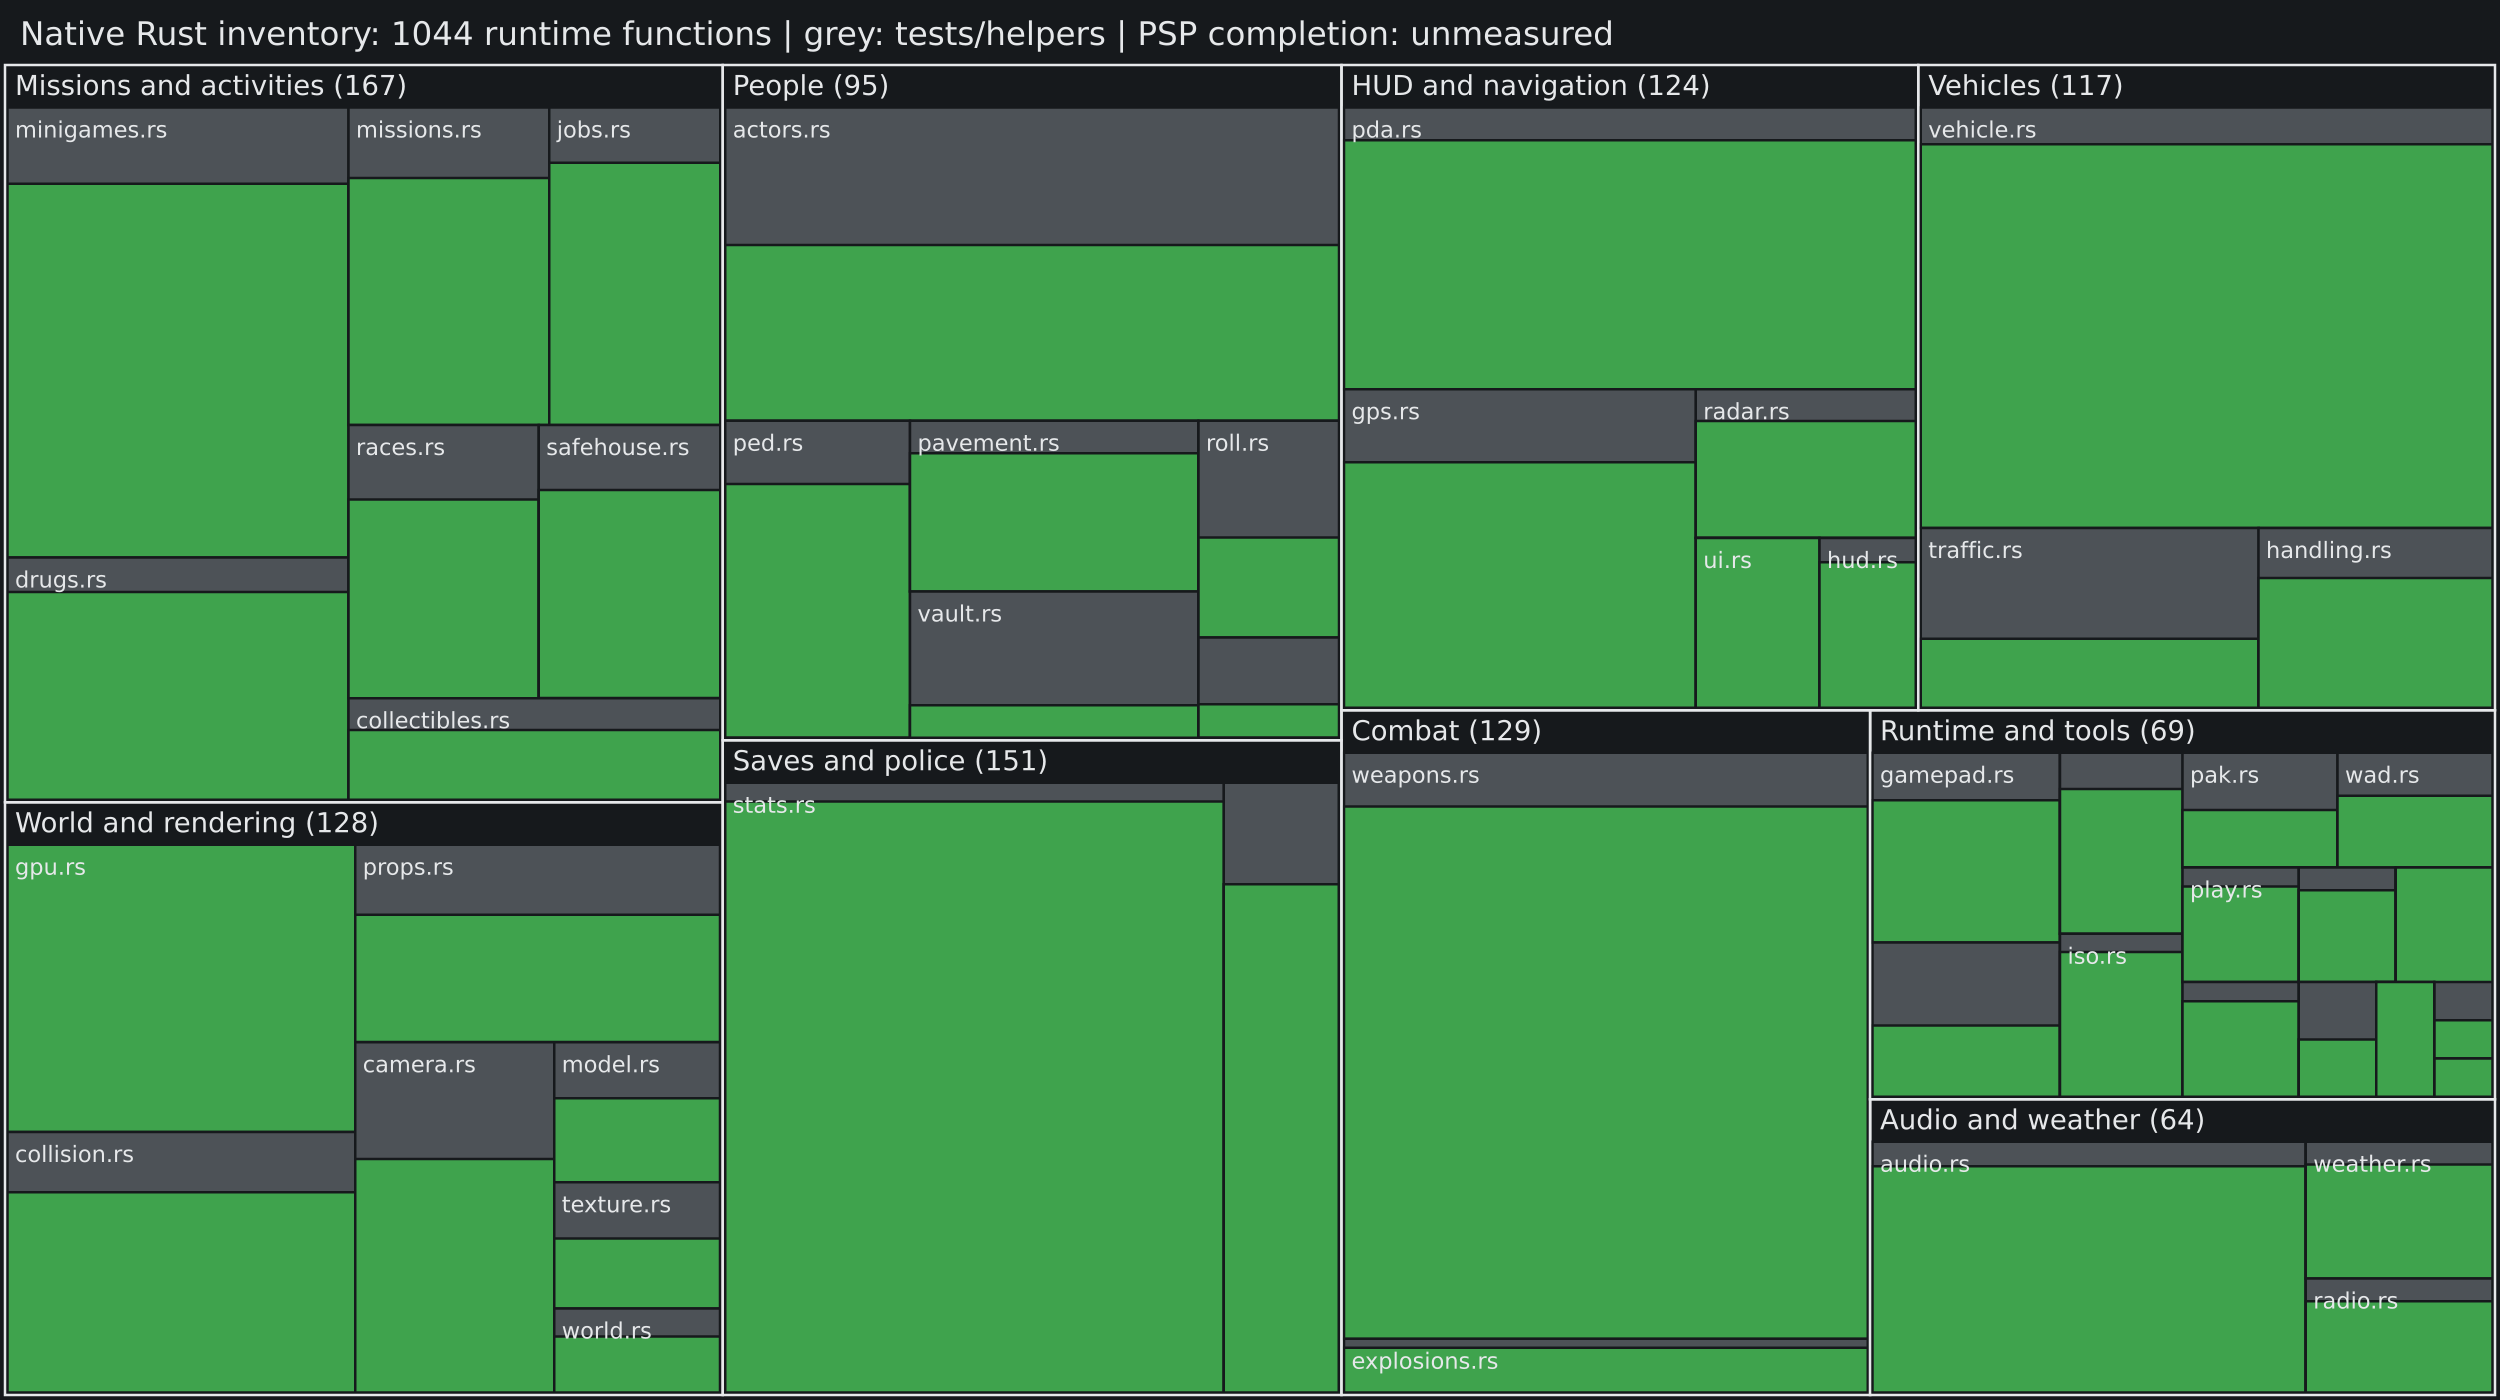
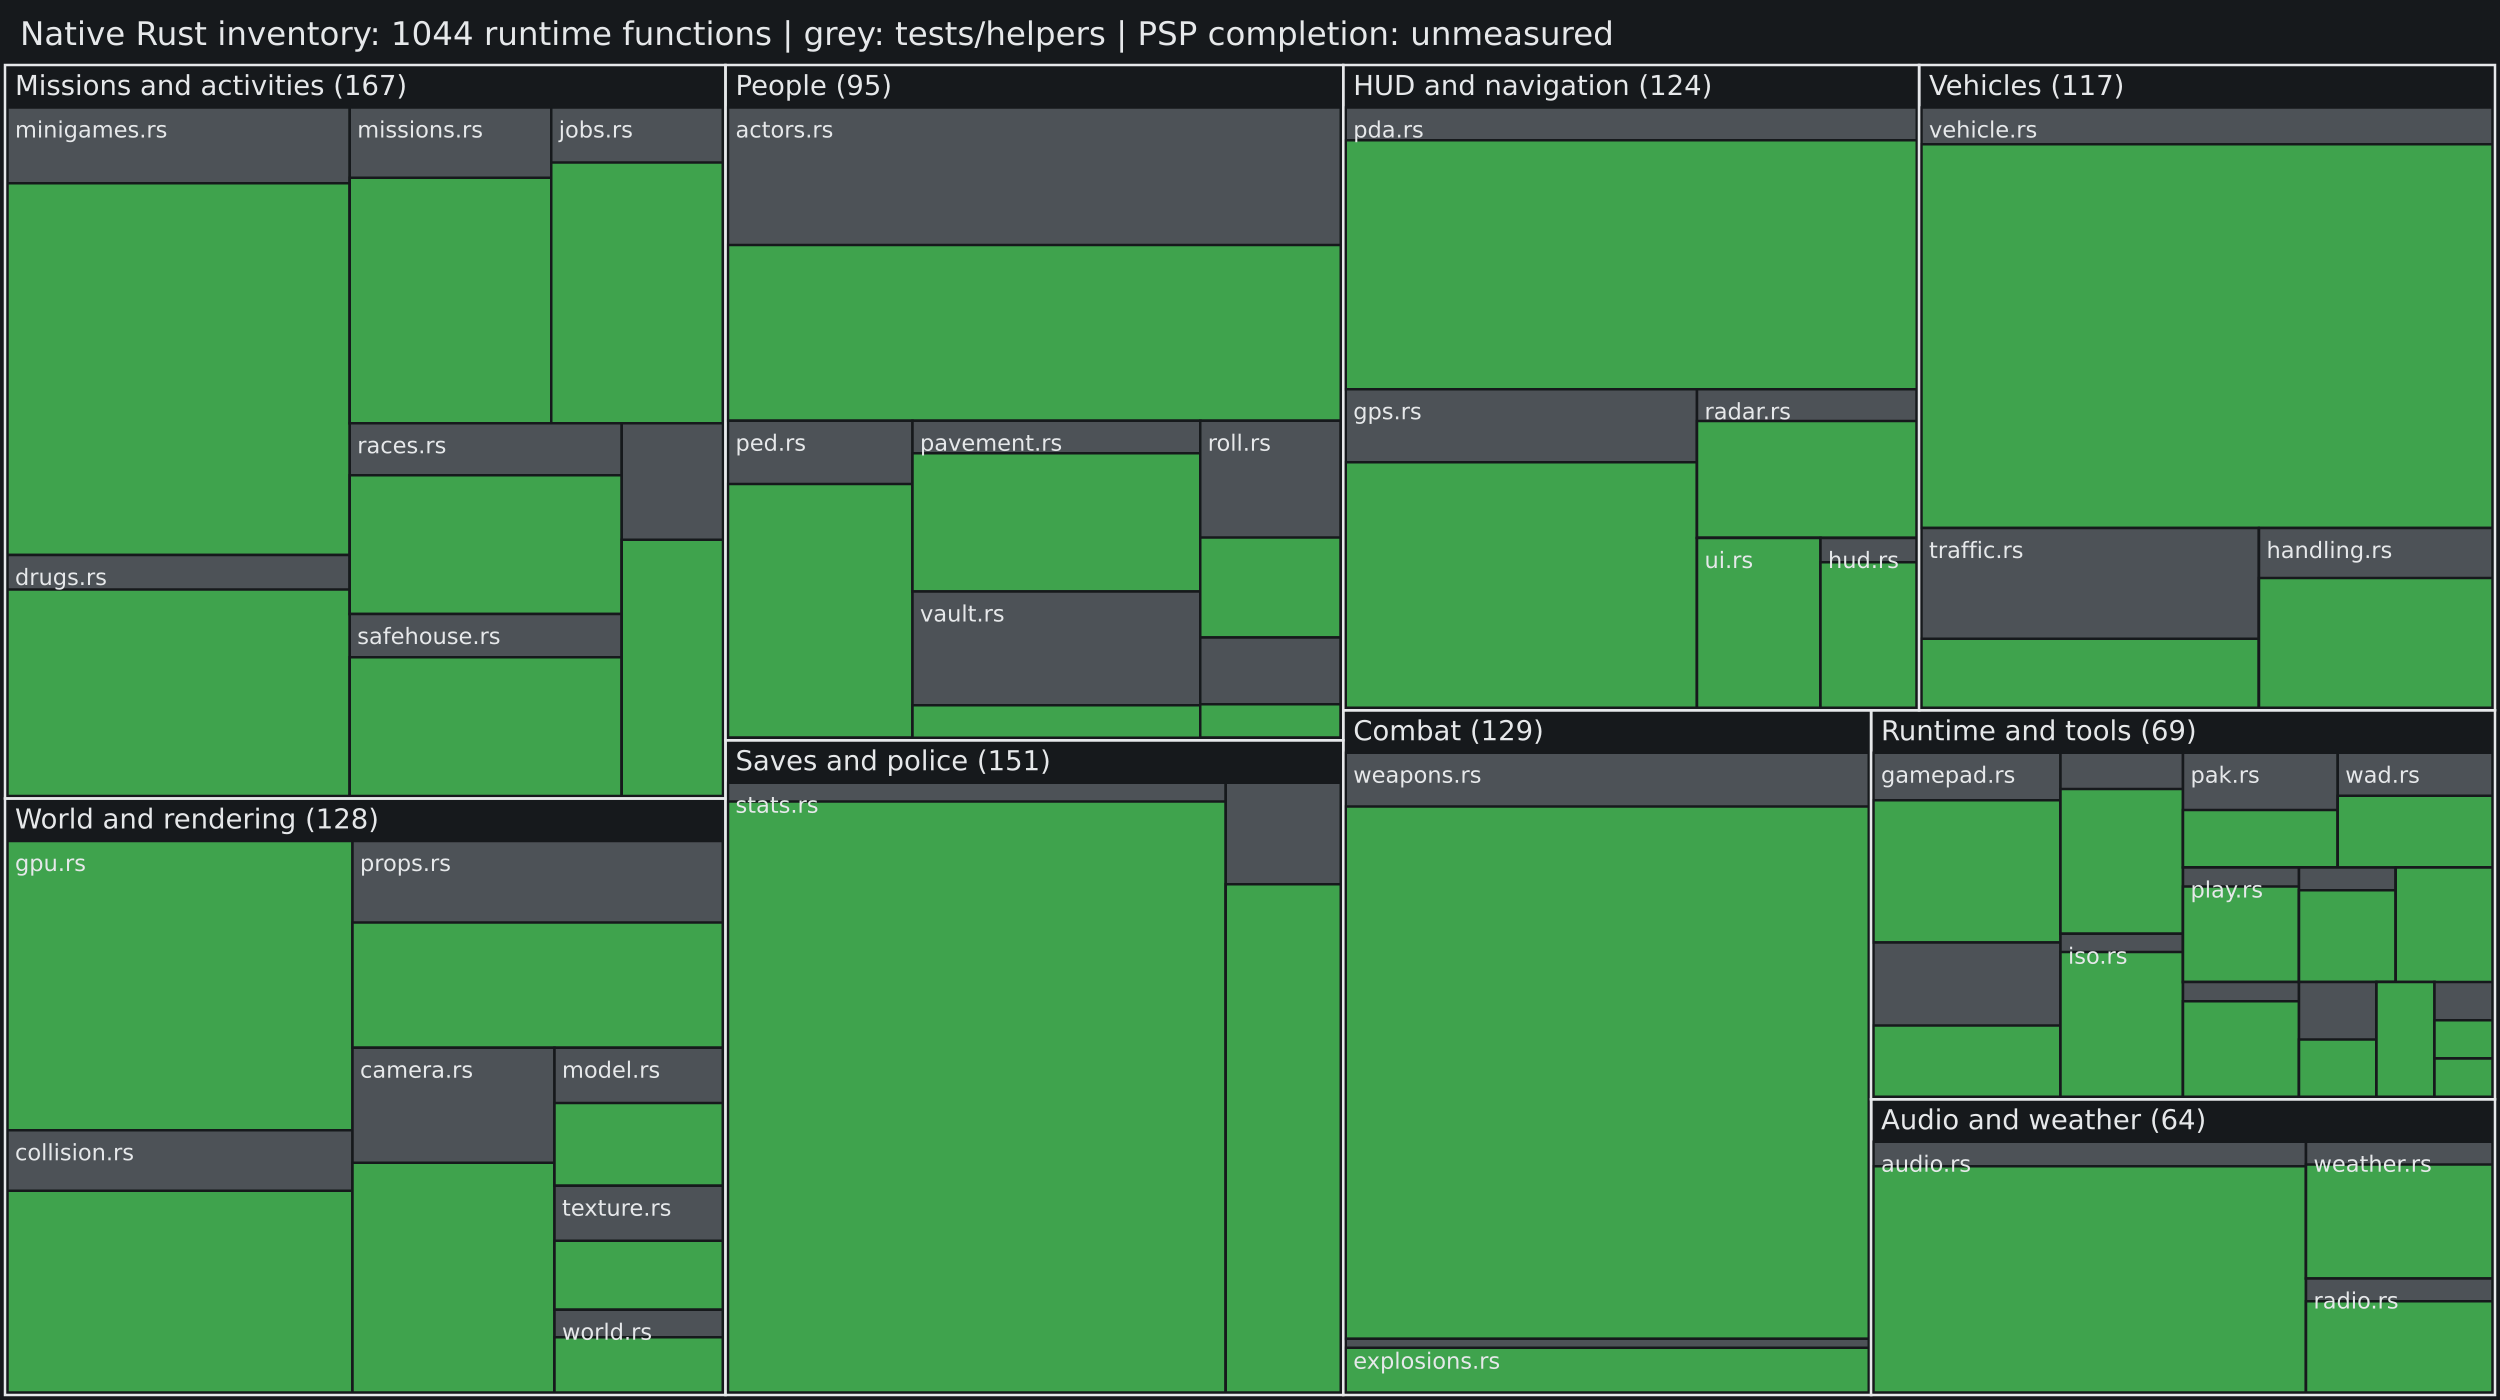
<svg xmlns="http://www.w3.org/2000/svg" width="1000" height="560" viewBox="0 0 1000 560" font-family="Verdana,DejaVu Sans,sans-serif">
  <rect width="1000" height="560" fill="#16191c" />
  <text x="8" y="18" font-size="13" fill="#e6e8ea">Native Rust inventory: 1044 runtime functions | grey: tests/helpers | PSP completion: unmeasured</text>
  <g>
-     <rect x="3.0" y="43.0" width="136.4" height="180.0" fill="#4d5257" stroke="#16191c" />
-     <rect x="3.0" y="73.5" width="136.4" height="149.5" fill="#3fa34d" stroke="#16191c" />
+     <rect x="3.0" y="43.0" width="136.9" height="179.0" fill="#4d5257" stroke="#16191c" />
+     <rect x="3.0" y="73.3" width="136.9" height="148.7" fill="#3fa34d" stroke="#16191c" />
    <text x="6.0" y="55.0" font-size="9" fill="#e6e8ea">minigames.rs</text>
  </g>
  <g>
-     <rect x="3.0" y="223.0" width="136.4" height="96.9" fill="#4d5257" stroke="#16191c" />
-     <rect x="3.0" y="236.8" width="136.4" height="83.1" fill="#3fa34d" stroke="#16191c" />
-     <text x="6.0" y="235.0" font-size="9" fill="#e6e8ea">drugs.rs</text>
-   </g>
-   <g>
-     <rect x="139.4" y="43.0" width="80.3" height="127.0" fill="#4d5257" stroke="#16191c" />
-     <rect x="139.4" y="71.2" width="80.3" height="98.8" fill="#3fa34d" stroke="#16191c" />
-     <text x="142.4" y="55.0" font-size="9" fill="#e6e8ea">missions.rs</text>
-   </g>
-   <g>
-     <rect x="219.7" y="43.0" width="68.4" height="127.0" fill="#4d5257" stroke="#16191c" />
-     <rect x="219.7" y="65.1" width="68.4" height="104.9" fill="#3fa34d" stroke="#16191c" />
-     <text x="222.7" y="55.0" font-size="9" fill="#e6e8ea">jobs.rs</text>
-   </g>
-   <g>
-     <rect x="139.4" y="170.0" width="76.1" height="109.2" fill="#4d5257" stroke="#16191c" />
-     <rect x="139.4" y="199.8" width="76.1" height="79.5" fill="#3fa34d" stroke="#16191c" />
-     <text x="142.4" y="182.0" font-size="9" fill="#e6e8ea">races.rs</text>
-   </g>
-   <g>
-     <rect x="215.5" y="170.0" width="72.6" height="109.2" fill="#4d5257" stroke="#16191c" />
-     <rect x="215.5" y="196.0" width="72.6" height="83.2" fill="#3fa34d" stroke="#16191c" />
-     <text x="218.5" y="182.0" font-size="9" fill="#e6e8ea">safehouse.rs</text>
-   </g>
-   <g>
-     <rect x="139.4" y="279.3" width="148.7" height="40.7" fill="#4d5257" stroke="#16191c" />
-     <rect x="139.4" y="292.0" width="148.7" height="27.9" fill="#3fa34d" stroke="#16191c" />
-     <text x="142.4" y="291.3" font-size="9" fill="#e6e8ea">collectibles.rs</text>
-   </g>
-   <rect x="2.0" y="26.0" width="287.1" height="294.9" fill="none" stroke="#e6e8ea" />
+     <rect x="3.0" y="222.0" width="136.9" height="96.4" fill="#4d5257" stroke="#16191c" />
+     <rect x="3.0" y="235.8" width="136.9" height="82.6" fill="#3fa34d" stroke="#16191c" />
+     <text x="6.0" y="234.0" font-size="9" fill="#e6e8ea">drugs.rs</text>
+   </g>
+   <g>
+     <rect x="139.9" y="43.0" width="80.6" height="126.3" fill="#4d5257" stroke="#16191c" />
+     <rect x="139.9" y="71.1" width="80.6" height="98.2" fill="#3fa34d" stroke="#16191c" />
+     <text x="142.9" y="55.0" font-size="9" fill="#e6e8ea">missions.rs</text>
+   </g>
+   <g>
+     <rect x="220.5" y="43.0" width="68.6" height="126.3" fill="#4d5257" stroke="#16191c" />
+     <rect x="220.5" y="65.0" width="68.6" height="104.3" fill="#3fa34d" stroke="#16191c" />
+     <text x="223.5" y="55.0" font-size="9" fill="#e6e8ea">jobs.rs</text>
+   </g>
+   <g>
+     <rect x="139.9" y="169.3" width="108.8" height="76.3" fill="#4d5257" stroke="#16191c" />
+     <rect x="139.9" y="190.1" width="108.8" height="55.5" fill="#3fa34d" stroke="#16191c" />
+     <text x="142.9" y="181.3" font-size="9" fill="#e6e8ea">races.rs</text>
+   </g>
+   <g>
+     <rect x="139.9" y="245.6" width="108.8" height="72.8" fill="#4d5257" stroke="#16191c" />
+     <rect x="139.9" y="262.9" width="108.8" height="55.5" fill="#3fa34d" stroke="#16191c" />
+     <text x="142.9" y="257.6" font-size="9" fill="#e6e8ea">safehouse.rs</text>
+   </g>
+   <g>
+     <rect x="248.7" y="169.3" width="40.5" height="149.1" fill="#4d5257" stroke="#16191c" />
+     <rect x="248.7" y="215.9" width="40.5" height="102.5" fill="#3fa34d" stroke="#16191c" />
+   </g>
+   <rect x="2.0" y="26.0" width="288.2" height="293.4" fill="none" stroke="#e6e8ea" />
  <text x="6.0" y="38.0" font-size="11" fill="#e6e8ea">Missions and activities (167)</text>
  <g>
-     <rect x="3.0" y="337.9" width="139.1" height="114.9" fill="#4d5257" stroke="#16191c" />
-     <rect x="3.0" y="337.9" width="139.1" height="114.9" fill="#3fa34d" stroke="#16191c" />
-     <text x="6.0" y="349.9" font-size="9" fill="#e6e8ea">gpu.rs</text>
-   </g>
-   <g>
-     <rect x="3.0" y="452.8" width="139.1" height="104.2" fill="#4d5257" stroke="#16191c" />
-     <rect x="3.0" y="476.9" width="139.1" height="80.1" fill="#3fa34d" stroke="#16191c" />
-     <text x="6.0" y="464.8" font-size="9" fill="#e6e8ea">collision.rs</text>
-   </g>
-   <g>
-     <rect x="142.1" y="337.9" width="145.9" height="79.0" fill="#4d5257" stroke="#16191c" />
-     <rect x="142.1" y="365.9" width="145.9" height="50.9" fill="#3fa34d" stroke="#16191c" />
-     <text x="145.1" y="349.9" font-size="9" fill="#e6e8ea">props.rs</text>
-   </g>
-   <g>
-     <rect x="142.1" y="416.9" width="79.6" height="140.1" fill="#4d5257" stroke="#16191c" />
-     <rect x="142.1" y="463.6" width="79.6" height="93.4" fill="#3fa34d" stroke="#16191c" />
-     <text x="145.1" y="428.9" font-size="9" fill="#e6e8ea">camera.rs</text>
-   </g>
-   <g>
-     <rect x="221.7" y="416.9" width="66.3" height="56.0" fill="#4d5257" stroke="#16191c" />
-     <rect x="221.7" y="439.3" width="66.3" height="33.6" fill="#3fa34d" stroke="#16191c" />
-     <text x="224.7" y="428.9" font-size="9" fill="#e6e8ea">model.rs</text>
-   </g>
-   <g>
-     <rect x="221.7" y="472.9" width="66.3" height="50.4" fill="#4d5257" stroke="#16191c" />
-     <rect x="221.7" y="495.4" width="66.3" height="28.0" fill="#3fa34d" stroke="#16191c" />
-     <text x="224.7" y="484.9" font-size="9" fill="#e6e8ea">texture.rs</text>
-   </g>
-   <g>
-     <rect x="221.7" y="523.4" width="66.3" height="33.6" fill="#4d5257" stroke="#16191c" />
-     <rect x="221.7" y="534.6" width="66.3" height="22.4" fill="#3fa34d" stroke="#16191c" />
-     <text x="224.7" y="535.4" font-size="9" fill="#e6e8ea">world.rs</text>
-   </g>
-   <rect x="2.0" y="320.9" width="287.1" height="237.1" fill="none" stroke="#e6e8ea" />
-   <text x="6.0" y="332.9" font-size="11" fill="#e6e8ea">World and rendering (128)</text>
-   <g>
-     <rect x="290.1" y="43.0" width="245.5" height="125.3" fill="#4d5257" stroke="#16191c" />
-     <rect x="290.1" y="98.0" width="245.5" height="70.3" fill="#3fa34d" stroke="#16191c" />
-     <text x="293.1" y="55.0" font-size="9" fill="#e6e8ea">actors.rs</text>
-   </g>
-   <g>
-     <rect x="290.1" y="168.3" width="73.9" height="126.8" fill="#4d5257" stroke="#16191c" />
-     <rect x="290.1" y="193.6" width="73.9" height="101.4" fill="#3fa34d" stroke="#16191c" />
-     <text x="293.1" y="180.3" font-size="9" fill="#e6e8ea">ped.rs</text>
-   </g>
-   <g>
-     <rect x="364.0" y="168.3" width="115.3" height="68.3" fill="#4d5257" stroke="#16191c" />
-     <rect x="364.0" y="181.3" width="115.3" height="55.3" fill="#3fa34d" stroke="#16191c" />
-     <text x="367.0" y="180.3" font-size="9" fill="#e6e8ea">pavement.rs</text>
-   </g>
-   <g>
-     <rect x="364.0" y="236.6" width="115.3" height="58.5" fill="#4d5257" stroke="#16191c" />
-     <rect x="364.0" y="282.1" width="115.3" height="13.0" fill="#3fa34d" stroke="#16191c" />
-     <text x="367.0" y="248.6" font-size="9" fill="#e6e8ea">vault.rs</text>
-   </g>
-   <g>
-     <rect x="479.4" y="168.3" width="56.2" height="86.8" fill="#4d5257" stroke="#16191c" />
-     <rect x="479.4" y="215.0" width="56.2" height="40.0" fill="#3fa34d" stroke="#16191c" />
-     <text x="482.4" y="180.3" font-size="9" fill="#e6e8ea">roll.rs</text>
-   </g>
-   <g>
-     <rect x="479.4" y="255.0" width="56.2" height="40.0" fill="#4d5257" stroke="#16191c" />
-     <rect x="479.4" y="281.7" width="56.2" height="13.3" fill="#3fa34d" stroke="#16191c" />
-   </g>
-   <rect x="289.1" y="26.0" width="247.5" height="270.1" fill="none" stroke="#e6e8ea" />
-   <text x="293.1" y="38.0" font-size="11" fill="#e6e8ea">People (95)</text>
-   <g>
-     <rect x="290.1" y="313.1" width="199.5" height="243.9" fill="#4d5257" stroke="#16191c" />
-     <rect x="290.1" y="320.6" width="199.5" height="236.4" fill="#3fa34d" stroke="#16191c" />
-     <text x="293.1" y="325.1" font-size="9" fill="#e6e8ea">stats.rs</text>
-   </g>
-   <g>
-     <rect x="489.5" y="313.1" width="46.0" height="243.9" fill="#4d5257" stroke="#16191c" />
-     <rect x="489.5" y="353.7" width="46.0" height="203.3" fill="#3fa34d" stroke="#16191c" />
-   </g>
-   <rect x="289.1" y="296.1" width="247.5" height="261.9" fill="none" stroke="#e6e8ea" />
-   <text x="293.1" y="308.1" font-size="11" fill="#e6e8ea">Saves and police (151)</text>
-   <g>
-     <rect x="537.6" y="43.0" width="228.7" height="112.7" fill="#4d5257" stroke="#16191c" />
-     <rect x="537.6" y="56.1" width="228.7" height="99.6" fill="#3fa34d" stroke="#16191c" />
-     <text x="540.6" y="55.0" font-size="9" fill="#e6e8ea">pda.rs</text>
-   </g>
-   <g>
-     <rect x="537.6" y="155.7" width="140.8" height="127.4" fill="#4d5257" stroke="#16191c" />
-     <rect x="537.6" y="184.9" width="140.8" height="98.2" fill="#3fa34d" stroke="#16191c" />
-     <text x="540.6" y="167.7" font-size="9" fill="#e6e8ea">gps.rs</text>
-   </g>
-   <g>
-     <rect x="678.3" y="155.7" width="88.0" height="59.5" fill="#4d5257" stroke="#16191c" />
-     <rect x="678.3" y="168.4" width="88.0" height="46.7" fill="#3fa34d" stroke="#16191c" />
-     <text x="681.3" y="167.7" font-size="9" fill="#e6e8ea">radar.rs</text>
-   </g>
-   <g>
-     <rect x="678.3" y="215.2" width="49.5" height="67.9" fill="#4d5257" stroke="#16191c" />
-     <rect x="678.3" y="215.2" width="49.5" height="67.9" fill="#3fa34d" stroke="#16191c" />
-     <text x="681.3" y="227.2" font-size="9" fill="#e6e8ea">ui.rs</text>
-   </g>
-   <g>
-     <rect x="727.8" y="215.2" width="38.5" height="67.9" fill="#4d5257" stroke="#16191c" />
-     <rect x="727.8" y="224.9" width="38.5" height="58.2" fill="#3fa34d" stroke="#16191c" />
-     <text x="730.8" y="227.2" font-size="9" fill="#e6e8ea">hud.rs</text>
-   </g>
-   <rect x="536.6" y="26.0" width="230.7" height="258.1" fill="none" stroke="#e6e8ea" />
-   <text x="540.6" y="38.0" font-size="11" fill="#e6e8ea">HUD and navigation (124)</text>
-   <g>
-     <rect x="768.3" y="43.0" width="228.7" height="168.2" fill="#4d5257" stroke="#16191c" />
-     <rect x="768.3" y="57.7" width="228.7" height="153.5" fill="#3fa34d" stroke="#16191c" />
-     <text x="771.3" y="55.0" font-size="9" fill="#e6e8ea">vehicle.rs</text>
-   </g>
-   <g>
-     <rect x="768.3" y="211.2" width="135.2" height="71.9" fill="#4d5257" stroke="#16191c" />
-     <rect x="768.3" y="255.5" width="135.2" height="27.6" fill="#3fa34d" stroke="#16191c" />
-     <text x="771.3" y="223.2" font-size="9" fill="#e6e8ea">traffic.rs</text>
-   </g>
-   <g>
-     <rect x="903.4" y="211.2" width="93.6" height="71.9" fill="#4d5257" stroke="#16191c" />
-     <rect x="903.4" y="231.2" width="93.6" height="51.9" fill="#3fa34d" stroke="#16191c" />
-     <text x="906.4" y="223.2" font-size="9" fill="#e6e8ea">handling.rs</text>
-   </g>
-   <rect x="767.3" y="26.0" width="230.7" height="258.1" fill="none" stroke="#e6e8ea" />
-   <text x="771.3" y="38.0" font-size="11" fill="#e6e8ea">Vehicles (117)</text>
-   <g>
-     <rect x="537.6" y="301.1" width="209.5" height="234.4" fill="#4d5257" stroke="#16191c" />
-     <rect x="537.6" y="322.6" width="209.5" height="213.0" fill="#3fa34d" stroke="#16191c" />
-     <text x="540.6" y="313.1" font-size="9" fill="#e6e8ea">weapons.rs</text>
-   </g>
-   <g>
-     <rect x="537.6" y="535.5" width="209.5" height="21.5" fill="#4d5257" stroke="#16191c" />
-     <rect x="537.6" y="539.1" width="209.5" height="17.9" fill="#3fa34d" stroke="#16191c" />
-     <text x="540.6" y="547.5" font-size="9" fill="#e6e8ea">explosions.rs</text>
-   </g>
-   <rect x="536.6" y="284.1" width="211.5" height="273.9" fill="none" stroke="#e6e8ea" />
-   <text x="540.6" y="296.1" font-size="11" fill="#e6e8ea">Combat (129)</text>
-   <g>
-     <rect x="749.0" y="301.1" width="74.9" height="75.9" fill="#4d5257" stroke="#16191c" />
-     <rect x="749.0" y="320.1" width="74.9" height="56.9" fill="#3fa34d" stroke="#16191c" />
-     <text x="752.0" y="313.1" font-size="9" fill="#e6e8ea">gamepad.rs</text>
-   </g>
-   <g>
-     <rect x="749.0" y="377.0" width="74.9" height="61.7" fill="#4d5257" stroke="#16191c" />
-     <rect x="749.0" y="410.2" width="74.9" height="28.5" fill="#3fa34d" stroke="#16191c" />
-   </g>
-   <g>
-     <rect x="824.0" y="301.1" width="49.1" height="72.4" fill="#4d5257" stroke="#16191c" />
-     <rect x="824.0" y="315.6" width="49.1" height="57.9" fill="#3fa34d" stroke="#16191c" />
-   </g>
-   <g>
-     <rect x="824.0" y="373.5" width="49.1" height="65.2" fill="#4d5257" stroke="#16191c" />
-     <rect x="824.0" y="380.8" width="49.1" height="57.9" fill="#3fa34d" stroke="#16191c" />
-     <text x="827.0" y="385.5" font-size="9" fill="#e6e8ea">iso.rs</text>
-   </g>
-   <g>
-     <rect x="873.0" y="301.1" width="62.0" height="45.9" fill="#4d5257" stroke="#16191c" />
-     <rect x="873.0" y="324.0" width="62.0" height="22.9" fill="#3fa34d" stroke="#16191c" />
-     <text x="876.0" y="313.1" font-size="9" fill="#e6e8ea">pak.rs</text>
-   </g>
-   <g>
-     <rect x="935.0" y="301.1" width="62.0" height="45.9" fill="#4d5257" stroke="#16191c" />
-     <rect x="935.0" y="318.3" width="62.0" height="28.7" fill="#3fa34d" stroke="#16191c" />
-     <text x="938.0" y="313.1" font-size="9" fill="#e6e8ea">wad.rs</text>
-   </g>
-   <g>
-     <rect x="873.0" y="347.0" width="46.5" height="45.9" fill="#4d5257" stroke="#16191c" />
-     <rect x="873.0" y="354.6" width="46.5" height="38.2" fill="#3fa34d" stroke="#16191c" />
-     <text x="876.0" y="359.0" font-size="9" fill="#e6e8ea">play.rs</text>
-   </g>
-   <g>
-     <rect x="873.0" y="392.8" width="46.5" height="45.9" fill="#4d5257" stroke="#16191c" />
-     <rect x="873.0" y="400.5" width="46.5" height="38.2" fill="#3fa34d" stroke="#16191c" />
-   </g>
-   <g>
-     <rect x="919.5" y="347.0" width="38.7" height="45.9" fill="#4d5257" stroke="#16191c" />
-     <rect x="919.5" y="356.1" width="38.7" height="36.7" fill="#3fa34d" stroke="#16191c" />
+     <rect x="3.0" y="336.4" width="138.0" height="115.7" fill="#4d5257" stroke="#16191c" />
+     <rect x="3.0" y="336.4" width="138.0" height="115.7" fill="#3fa34d" stroke="#16191c" />
+     <text x="6.0" y="348.4" font-size="9" fill="#e6e8ea">gpu.rs</text>
+   </g>
+   <g>
+     <rect x="3.0" y="452.1" width="138.0" height="104.9" fill="#4d5257" stroke="#16191c" />
+     <rect x="3.0" y="476.3" width="138.0" height="80.7" fill="#3fa34d" stroke="#16191c" />
+     <text x="6.0" y="464.1" font-size="9" fill="#e6e8ea">collision.rs</text>
+   </g>
+   <g>
+     <rect x="141.0" y="336.4" width="148.1" height="82.7" fill="#4d5257" stroke="#16191c" />
+     <rect x="141.0" y="369.0" width="148.1" height="50.1" fill="#3fa34d" stroke="#16191c" />
+     <text x="144.0" y="348.4" font-size="9" fill="#e6e8ea">props.rs</text>
+   </g>
+   <g>
+     <rect x="141.0" y="419.1" width="80.8" height="137.9" fill="#4d5257" stroke="#16191c" />
+     <rect x="141.0" y="465.1" width="80.8" height="91.9" fill="#3fa34d" stroke="#16191c" />
+     <text x="144.0" y="431.1" font-size="9" fill="#e6e8ea">camera.rs</text>
+   </g>
+   <g>
+     <rect x="221.8" y="419.1" width="67.3" height="55.2" fill="#4d5257" stroke="#16191c" />
+     <rect x="221.8" y="441.2" width="67.3" height="33.1" fill="#3fa34d" stroke="#16191c" />
+     <text x="224.8" y="431.1" font-size="9" fill="#e6e8ea">model.rs</text>
+   </g>
+   <g>
+     <rect x="221.8" y="474.3" width="67.3" height="49.6" fill="#4d5257" stroke="#16191c" />
+     <rect x="221.8" y="496.3" width="67.3" height="27.6" fill="#3fa34d" stroke="#16191c" />
+     <text x="224.8" y="486.3" font-size="9" fill="#e6e8ea">texture.rs</text>
+   </g>
+   <g>
+     <rect x="221.8" y="523.9" width="67.3" height="33.1" fill="#4d5257" stroke="#16191c" />
+     <rect x="221.8" y="534.9" width="67.3" height="22.1" fill="#3fa34d" stroke="#16191c" />
+     <text x="224.8" y="535.9" font-size="9" fill="#e6e8ea">world.rs</text>
+   </g>
+   <rect x="2.0" y="319.4" width="288.2" height="238.6" fill="none" stroke="#e6e8ea" />
+   <text x="6.0" y="331.4" font-size="11" fill="#e6e8ea">World and rendering (128)</text>
+   <g>
+     <rect x="291.2" y="43.0" width="245.1" height="125.3" fill="#4d5257" stroke="#16191c" />
+     <rect x="291.2" y="98.0" width="245.1" height="70.3" fill="#3fa34d" stroke="#16191c" />
+     <text x="294.2" y="55.0" font-size="9" fill="#e6e8ea">actors.rs</text>
+   </g>
+   <g>
+     <rect x="291.2" y="168.3" width="73.8" height="126.8" fill="#4d5257" stroke="#16191c" />
+     <rect x="291.2" y="193.6" width="73.8" height="101.4" fill="#3fa34d" stroke="#16191c" />
+     <text x="294.2" y="180.3" font-size="9" fill="#e6e8ea">ped.rs</text>
+   </g>
+   <g>
+     <rect x="365.0" y="168.3" width="115.2" height="68.3" fill="#4d5257" stroke="#16191c" />
+     <rect x="365.0" y="181.3" width="115.2" height="55.3" fill="#3fa34d" stroke="#16191c" />
+     <text x="368.0" y="180.3" font-size="9" fill="#e6e8ea">pavement.rs</text>
+   </g>
+   <g>
+     <rect x="365.0" y="236.6" width="115.2" height="58.5" fill="#4d5257" stroke="#16191c" />
+     <rect x="365.0" y="282.1" width="115.2" height="13.0" fill="#3fa34d" stroke="#16191c" />
+     <text x="368.0" y="248.6" font-size="9" fill="#e6e8ea">vault.rs</text>
+   </g>
+   <g>
+     <rect x="480.1" y="168.3" width="56.1" height="86.8" fill="#4d5257" stroke="#16191c" />
+     <rect x="480.1" y="215.0" width="56.1" height="40.0" fill="#3fa34d" stroke="#16191c" />
+     <text x="483.1" y="180.3" font-size="9" fill="#e6e8ea">roll.rs</text>
+   </g>
+   <g>
+     <rect x="480.1" y="255.0" width="56.1" height="40.0" fill="#4d5257" stroke="#16191c" />
+     <rect x="480.1" y="281.7" width="56.1" height="13.3" fill="#3fa34d" stroke="#16191c" />
+   </g>
+   <rect x="290.2" y="26.0" width="247.1" height="270.1" fill="none" stroke="#e6e8ea" />
+   <text x="294.2" y="38.0" font-size="11" fill="#e6e8ea">People (95)</text>
+   <g>
+     <rect x="291.2" y="313.1" width="199.1" height="243.9" fill="#4d5257" stroke="#16191c" />
+     <rect x="291.2" y="320.6" width="199.1" height="236.4" fill="#3fa34d" stroke="#16191c" />
+     <text x="294.2" y="325.1" font-size="9" fill="#e6e8ea">stats.rs</text>
+   </g>
+   <g>
+     <rect x="490.3" y="313.1" width="46.0" height="243.9" fill="#4d5257" stroke="#16191c" />
+     <rect x="490.3" y="353.7" width="46.0" height="203.3" fill="#3fa34d" stroke="#16191c" />
+   </g>
+   <rect x="290.2" y="296.1" width="247.1" height="261.9" fill="none" stroke="#e6e8ea" />
+   <text x="294.2" y="308.1" font-size="11" fill="#e6e8ea">Saves and police (151)</text>
+   <g>
+     <rect x="538.3" y="43.0" width="228.4" height="112.7" fill="#4d5257" stroke="#16191c" />
+     <rect x="538.3" y="56.1" width="228.4" height="99.6" fill="#3fa34d" stroke="#16191c" />
+     <text x="541.3" y="55.0" font-size="9" fill="#e6e8ea">pda.rs</text>
+   </g>
+   <g>
+     <rect x="538.3" y="155.7" width="140.5" height="127.4" fill="#4d5257" stroke="#16191c" />
+     <rect x="538.3" y="184.9" width="140.5" height="98.2" fill="#3fa34d" stroke="#16191c" />
+     <text x="541.3" y="167.7" font-size="9" fill="#e6e8ea">gps.rs</text>
+   </g>
+   <g>
+     <rect x="678.8" y="155.7" width="87.8" height="59.5" fill="#4d5257" stroke="#16191c" />
+     <rect x="678.8" y="168.4" width="87.8" height="46.7" fill="#3fa34d" stroke="#16191c" />
+     <text x="681.8" y="167.7" font-size="9" fill="#e6e8ea">radar.rs</text>
+   </g>
+   <g>
+     <rect x="678.8" y="215.2" width="49.4" height="67.9" fill="#4d5257" stroke="#16191c" />
+     <rect x="678.8" y="215.2" width="49.4" height="67.9" fill="#3fa34d" stroke="#16191c" />
+     <text x="681.8" y="227.2" font-size="9" fill="#e6e8ea">ui.rs</text>
+   </g>
+   <g>
+     <rect x="728.2" y="215.2" width="38.4" height="67.9" fill="#4d5257" stroke="#16191c" />
+     <rect x="728.2" y="224.9" width="38.4" height="58.2" fill="#3fa34d" stroke="#16191c" />
+     <text x="731.2" y="227.2" font-size="9" fill="#e6e8ea">hud.rs</text>
+   </g>
+   <rect x="537.3" y="26.0" width="230.4" height="258.1" fill="none" stroke="#e6e8ea" />
+   <text x="541.3" y="38.0" font-size="11" fill="#e6e8ea">HUD and navigation (124)</text>
+   <g>
+     <rect x="768.6" y="43.0" width="228.4" height="168.2" fill="#4d5257" stroke="#16191c" />
+     <rect x="768.6" y="57.7" width="228.4" height="153.5" fill="#3fa34d" stroke="#16191c" />
+     <text x="771.6" y="55.0" font-size="9" fill="#e6e8ea">vehicle.rs</text>
+   </g>
+   <g>
+     <rect x="768.6" y="211.2" width="134.9" height="71.9" fill="#4d5257" stroke="#16191c" />
+     <rect x="768.6" y="255.5" width="134.9" height="27.6" fill="#3fa34d" stroke="#16191c" />
+     <text x="771.6" y="223.2" font-size="9" fill="#e6e8ea">traffic.rs</text>
+   </g>
+   <g>
+     <rect x="903.6" y="211.2" width="93.4" height="71.9" fill="#4d5257" stroke="#16191c" />
+     <rect x="903.6" y="231.2" width="93.4" height="51.9" fill="#3fa34d" stroke="#16191c" />
+     <text x="906.6" y="223.2" font-size="9" fill="#e6e8ea">handling.rs</text>
+   </g>
+   <rect x="767.6" y="26.0" width="230.4" height="258.1" fill="none" stroke="#e6e8ea" />
+   <text x="771.6" y="38.0" font-size="11" fill="#e6e8ea">Vehicles (117)</text>
+   <g>
+     <rect x="538.3" y="301.1" width="209.2" height="234.4" fill="#4d5257" stroke="#16191c" />
+     <rect x="538.3" y="322.6" width="209.2" height="213.0" fill="#3fa34d" stroke="#16191c" />
+     <text x="541.3" y="313.1" font-size="9" fill="#e6e8ea">weapons.rs</text>
+   </g>
+   <g>
+     <rect x="538.3" y="535.5" width="209.2" height="21.5" fill="#4d5257" stroke="#16191c" />
+     <rect x="538.3" y="539.1" width="209.2" height="17.9" fill="#3fa34d" stroke="#16191c" />
+     <text x="541.3" y="547.5" font-size="9" fill="#e6e8ea">explosions.rs</text>
+   </g>
+   <rect x="537.3" y="284.1" width="211.2" height="273.9" fill="none" stroke="#e6e8ea" />
+   <text x="541.3" y="296.1" font-size="11" fill="#e6e8ea">Combat (129)</text>
+   <g>
+     <rect x="749.4" y="301.1" width="74.8" height="75.9" fill="#4d5257" stroke="#16191c" />
+     <rect x="749.4" y="320.1" width="74.8" height="56.9" fill="#3fa34d" stroke="#16191c" />
+     <text x="752.4" y="313.1" font-size="9" fill="#e6e8ea">gamepad.rs</text>
+   </g>
+   <g>
+     <rect x="749.4" y="377.0" width="74.8" height="61.7" fill="#4d5257" stroke="#16191c" />
+     <rect x="749.4" y="410.2" width="74.8" height="28.5" fill="#3fa34d" stroke="#16191c" />
+   </g>
+   <g>
+     <rect x="824.2" y="301.1" width="49.0" height="72.4" fill="#4d5257" stroke="#16191c" />
+     <rect x="824.2" y="315.6" width="49.0" height="57.9" fill="#3fa34d" stroke="#16191c" />
+   </g>
+   <g>
+     <rect x="824.2" y="373.5" width="49.0" height="65.2" fill="#4d5257" stroke="#16191c" />
+     <rect x="824.2" y="380.8" width="49.0" height="57.9" fill="#3fa34d" stroke="#16191c" />
+     <text x="827.2" y="385.5" font-size="9" fill="#e6e8ea">iso.rs</text>
+   </g>
+   <g>
+     <rect x="873.2" y="301.1" width="61.9" height="45.9" fill="#4d5257" stroke="#16191c" />
+     <rect x="873.2" y="324.0" width="61.9" height="22.9" fill="#3fa34d" stroke="#16191c" />
+     <text x="876.2" y="313.1" font-size="9" fill="#e6e8ea">pak.rs</text>
+   </g>
+   <g>
+     <rect x="935.1" y="301.1" width="61.9" height="45.9" fill="#4d5257" stroke="#16191c" />
+     <rect x="935.1" y="318.3" width="61.9" height="28.7" fill="#3fa34d" stroke="#16191c" />
+     <text x="938.1" y="313.1" font-size="9" fill="#e6e8ea">wad.rs</text>
+   </g>
+   <g>
+     <rect x="873.2" y="347.0" width="46.4" height="45.9" fill="#4d5257" stroke="#16191c" />
+     <rect x="873.2" y="354.6" width="46.4" height="38.2" fill="#3fa34d" stroke="#16191c" />
+     <text x="876.2" y="359.0" font-size="9" fill="#e6e8ea">play.rs</text>
+   </g>
+   <g>
+     <rect x="873.2" y="392.8" width="46.4" height="45.9" fill="#4d5257" stroke="#16191c" />
+     <rect x="873.2" y="400.5" width="46.4" height="38.2" fill="#3fa34d" stroke="#16191c" />
+   </g>
+   <g>
+     <rect x="919.6" y="347.0" width="38.7" height="45.9" fill="#4d5257" stroke="#16191c" />
+     <rect x="919.6" y="356.1" width="38.7" height="36.7" fill="#3fa34d" stroke="#16191c" />
  </g>
  <g>
    <rect x="958.3" y="347.0" width="38.7" height="45.9" fill="#4d5257" stroke="#16191c" />
    <rect x="958.3" y="347.0" width="38.7" height="45.9" fill="#3fa34d" stroke="#16191c" />
  </g>
  <g>
-     <rect x="919.5" y="392.8" width="31.0" height="45.9" fill="#4d5257" stroke="#16191c" />
-     <rect x="919.5" y="415.8" width="31.0" height="22.9" fill="#3fa34d" stroke="#16191c" />
-   </g>
-   <g>
-     <rect x="950.5" y="392.8" width="23.2" height="45.9" fill="#4d5257" stroke="#16191c" />
-     <rect x="950.5" y="392.8" width="23.2" height="45.9" fill="#3fa34d" stroke="#16191c" />
+     <rect x="919.6" y="392.8" width="30.9" height="45.9" fill="#4d5257" stroke="#16191c" />
+     <rect x="919.6" y="415.8" width="30.9" height="22.9" fill="#3fa34d" stroke="#16191c" />
+   </g>
+   <g>
+     <rect x="950.6" y="392.8" width="23.2" height="45.9" fill="#4d5257" stroke="#16191c" />
+     <rect x="950.6" y="392.8" width="23.2" height="45.9" fill="#3fa34d" stroke="#16191c" />
  </g>
  <g>
    <rect x="973.8" y="392.8" width="23.2" height="30.6" fill="#4d5257" stroke="#16191c" />
    <rect x="973.8" y="408.1" width="23.2" height="15.3" fill="#3fa34d" stroke="#16191c" />
  </g>
  <g>
    <rect x="973.8" y="423.4" width="23.2" height="15.3" fill="#4d5257" stroke="#16191c" />
    <rect x="973.8" y="423.4" width="23.2" height="15.3" fill="#3fa34d" stroke="#16191c" />
  </g>
-   <rect x="748.0" y="284.1" width="250.0" height="155.6" fill="none" stroke="#e6e8ea" />
-   <text x="752.0" y="296.1" font-size="11" fill="#e6e8ea">Runtime and tools (69)</text>
-   <g>
-     <rect x="749.0" y="456.7" width="173.2" height="100.3" fill="#4d5257" stroke="#16191c" />
-     <rect x="749.0" y="466.5" width="173.2" height="90.5" fill="#3fa34d" stroke="#16191c" />
-     <text x="752.0" y="468.7" font-size="9" fill="#e6e8ea">audio.rs</text>
-   </g>
-   <g>
-     <rect x="922.3" y="456.7" width="74.7" height="54.7" fill="#4d5257" stroke="#16191c" />
-     <rect x="922.3" y="465.8" width="74.7" height="45.6" fill="#3fa34d" stroke="#16191c" />
-     <text x="925.3" y="468.7" font-size="9" fill="#e6e8ea">weather.rs</text>
-   </g>
-   <g>
-     <rect x="922.3" y="511.4" width="74.7" height="45.6" fill="#4d5257" stroke="#16191c" />
-     <rect x="922.3" y="520.5" width="74.7" height="36.5" fill="#3fa34d" stroke="#16191c" />
-     <text x="925.3" y="523.4" font-size="9" fill="#e6e8ea">radio.rs</text>
-   </g>
-   <rect x="748.0" y="439.7" width="250.0" height="118.3" fill="none" stroke="#e6e8ea" />
-   <text x="752.0" y="451.7" font-size="11" fill="#e6e8ea">Audio and weather (64)</text>
+   <rect x="748.4" y="284.1" width="249.6" height="155.6" fill="none" stroke="#e6e8ea" />
+   <text x="752.4" y="296.1" font-size="11" fill="#e6e8ea">Runtime and tools (69)</text>
+   <g>
+     <rect x="749.4" y="456.7" width="173.0" height="100.3" fill="#4d5257" stroke="#16191c" />
+     <rect x="749.4" y="466.5" width="173.0" height="90.5" fill="#3fa34d" stroke="#16191c" />
+     <text x="752.4" y="468.7" font-size="9" fill="#e6e8ea">audio.rs</text>
+   </g>
+   <g>
+     <rect x="922.4" y="456.7" width="74.6" height="54.7" fill="#4d5257" stroke="#16191c" />
+     <rect x="922.4" y="465.8" width="74.6" height="45.6" fill="#3fa34d" stroke="#16191c" />
+     <text x="925.4" y="468.7" font-size="9" fill="#e6e8ea">weather.rs</text>
+   </g>
+   <g>
+     <rect x="922.4" y="511.4" width="74.6" height="45.6" fill="#4d5257" stroke="#16191c" />
+     <rect x="922.4" y="520.5" width="74.6" height="36.5" fill="#3fa34d" stroke="#16191c" />
+     <text x="925.4" y="523.4" font-size="9" fill="#e6e8ea">radio.rs</text>
+   </g>
+   <rect x="748.4" y="439.7" width="249.6" height="118.3" fill="none" stroke="#e6e8ea" />
+   <text x="752.4" y="451.7" font-size="11" fill="#e6e8ea">Audio and weather (64)</text>
</svg>
